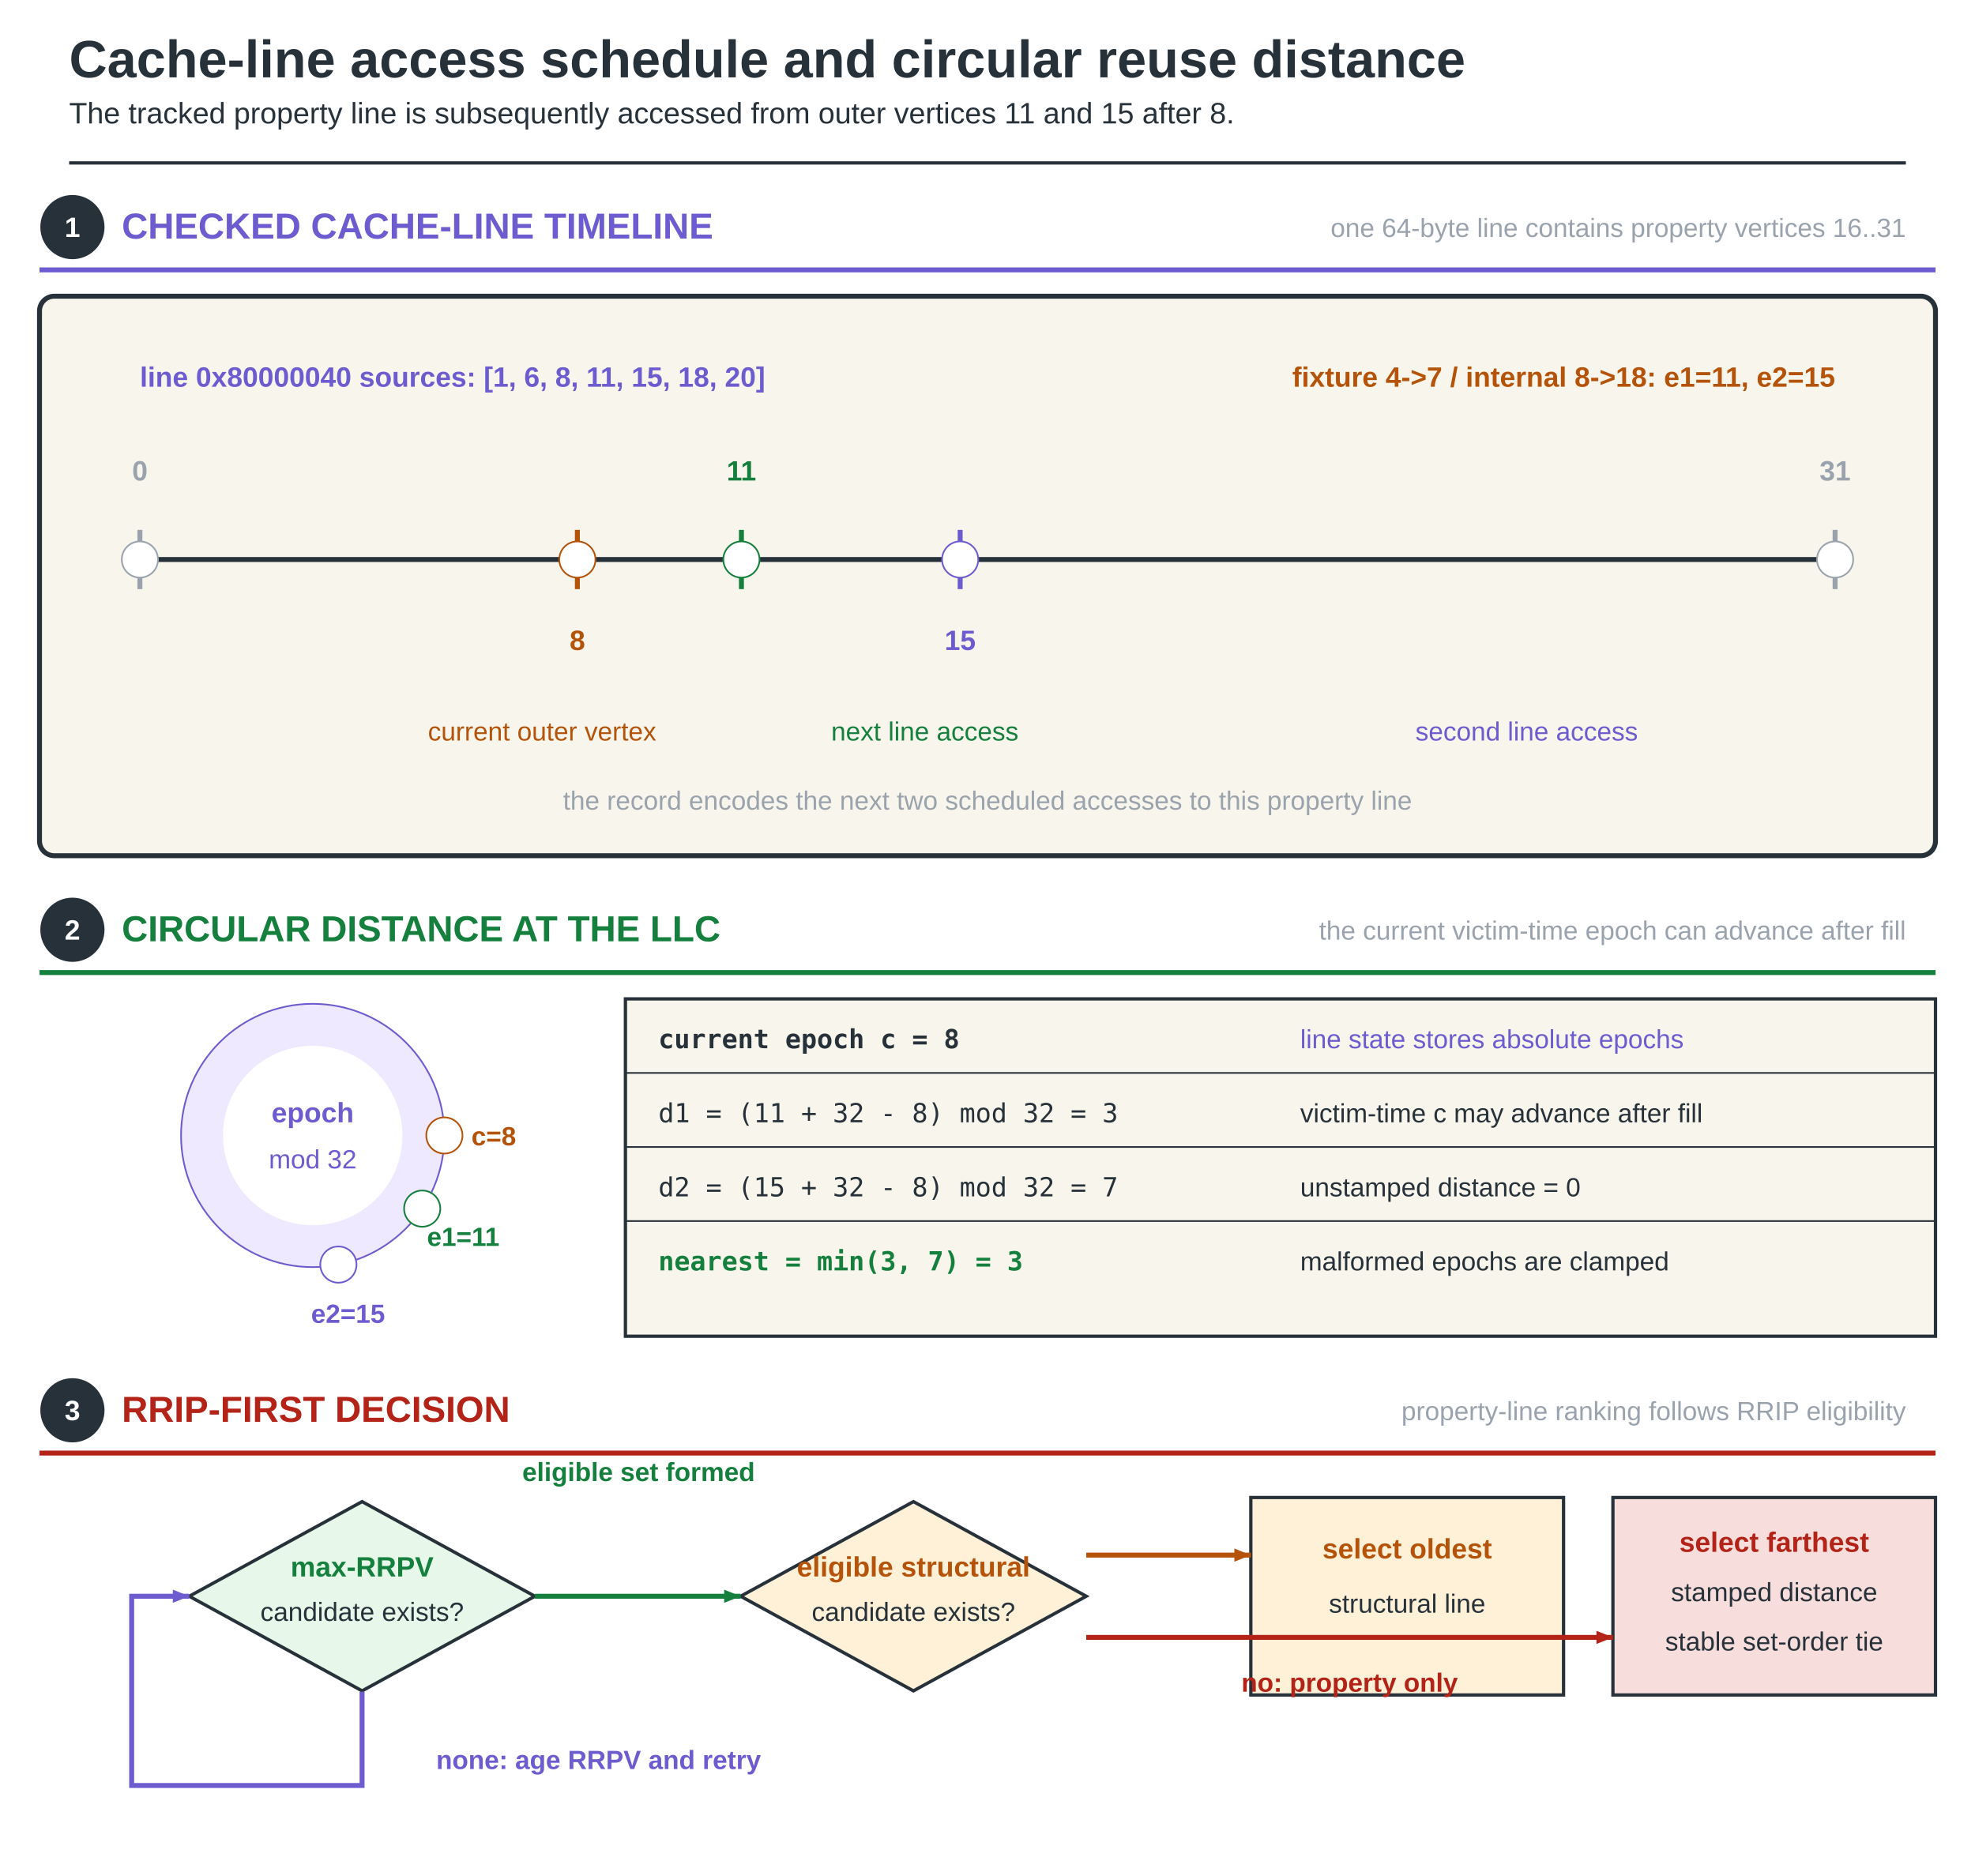
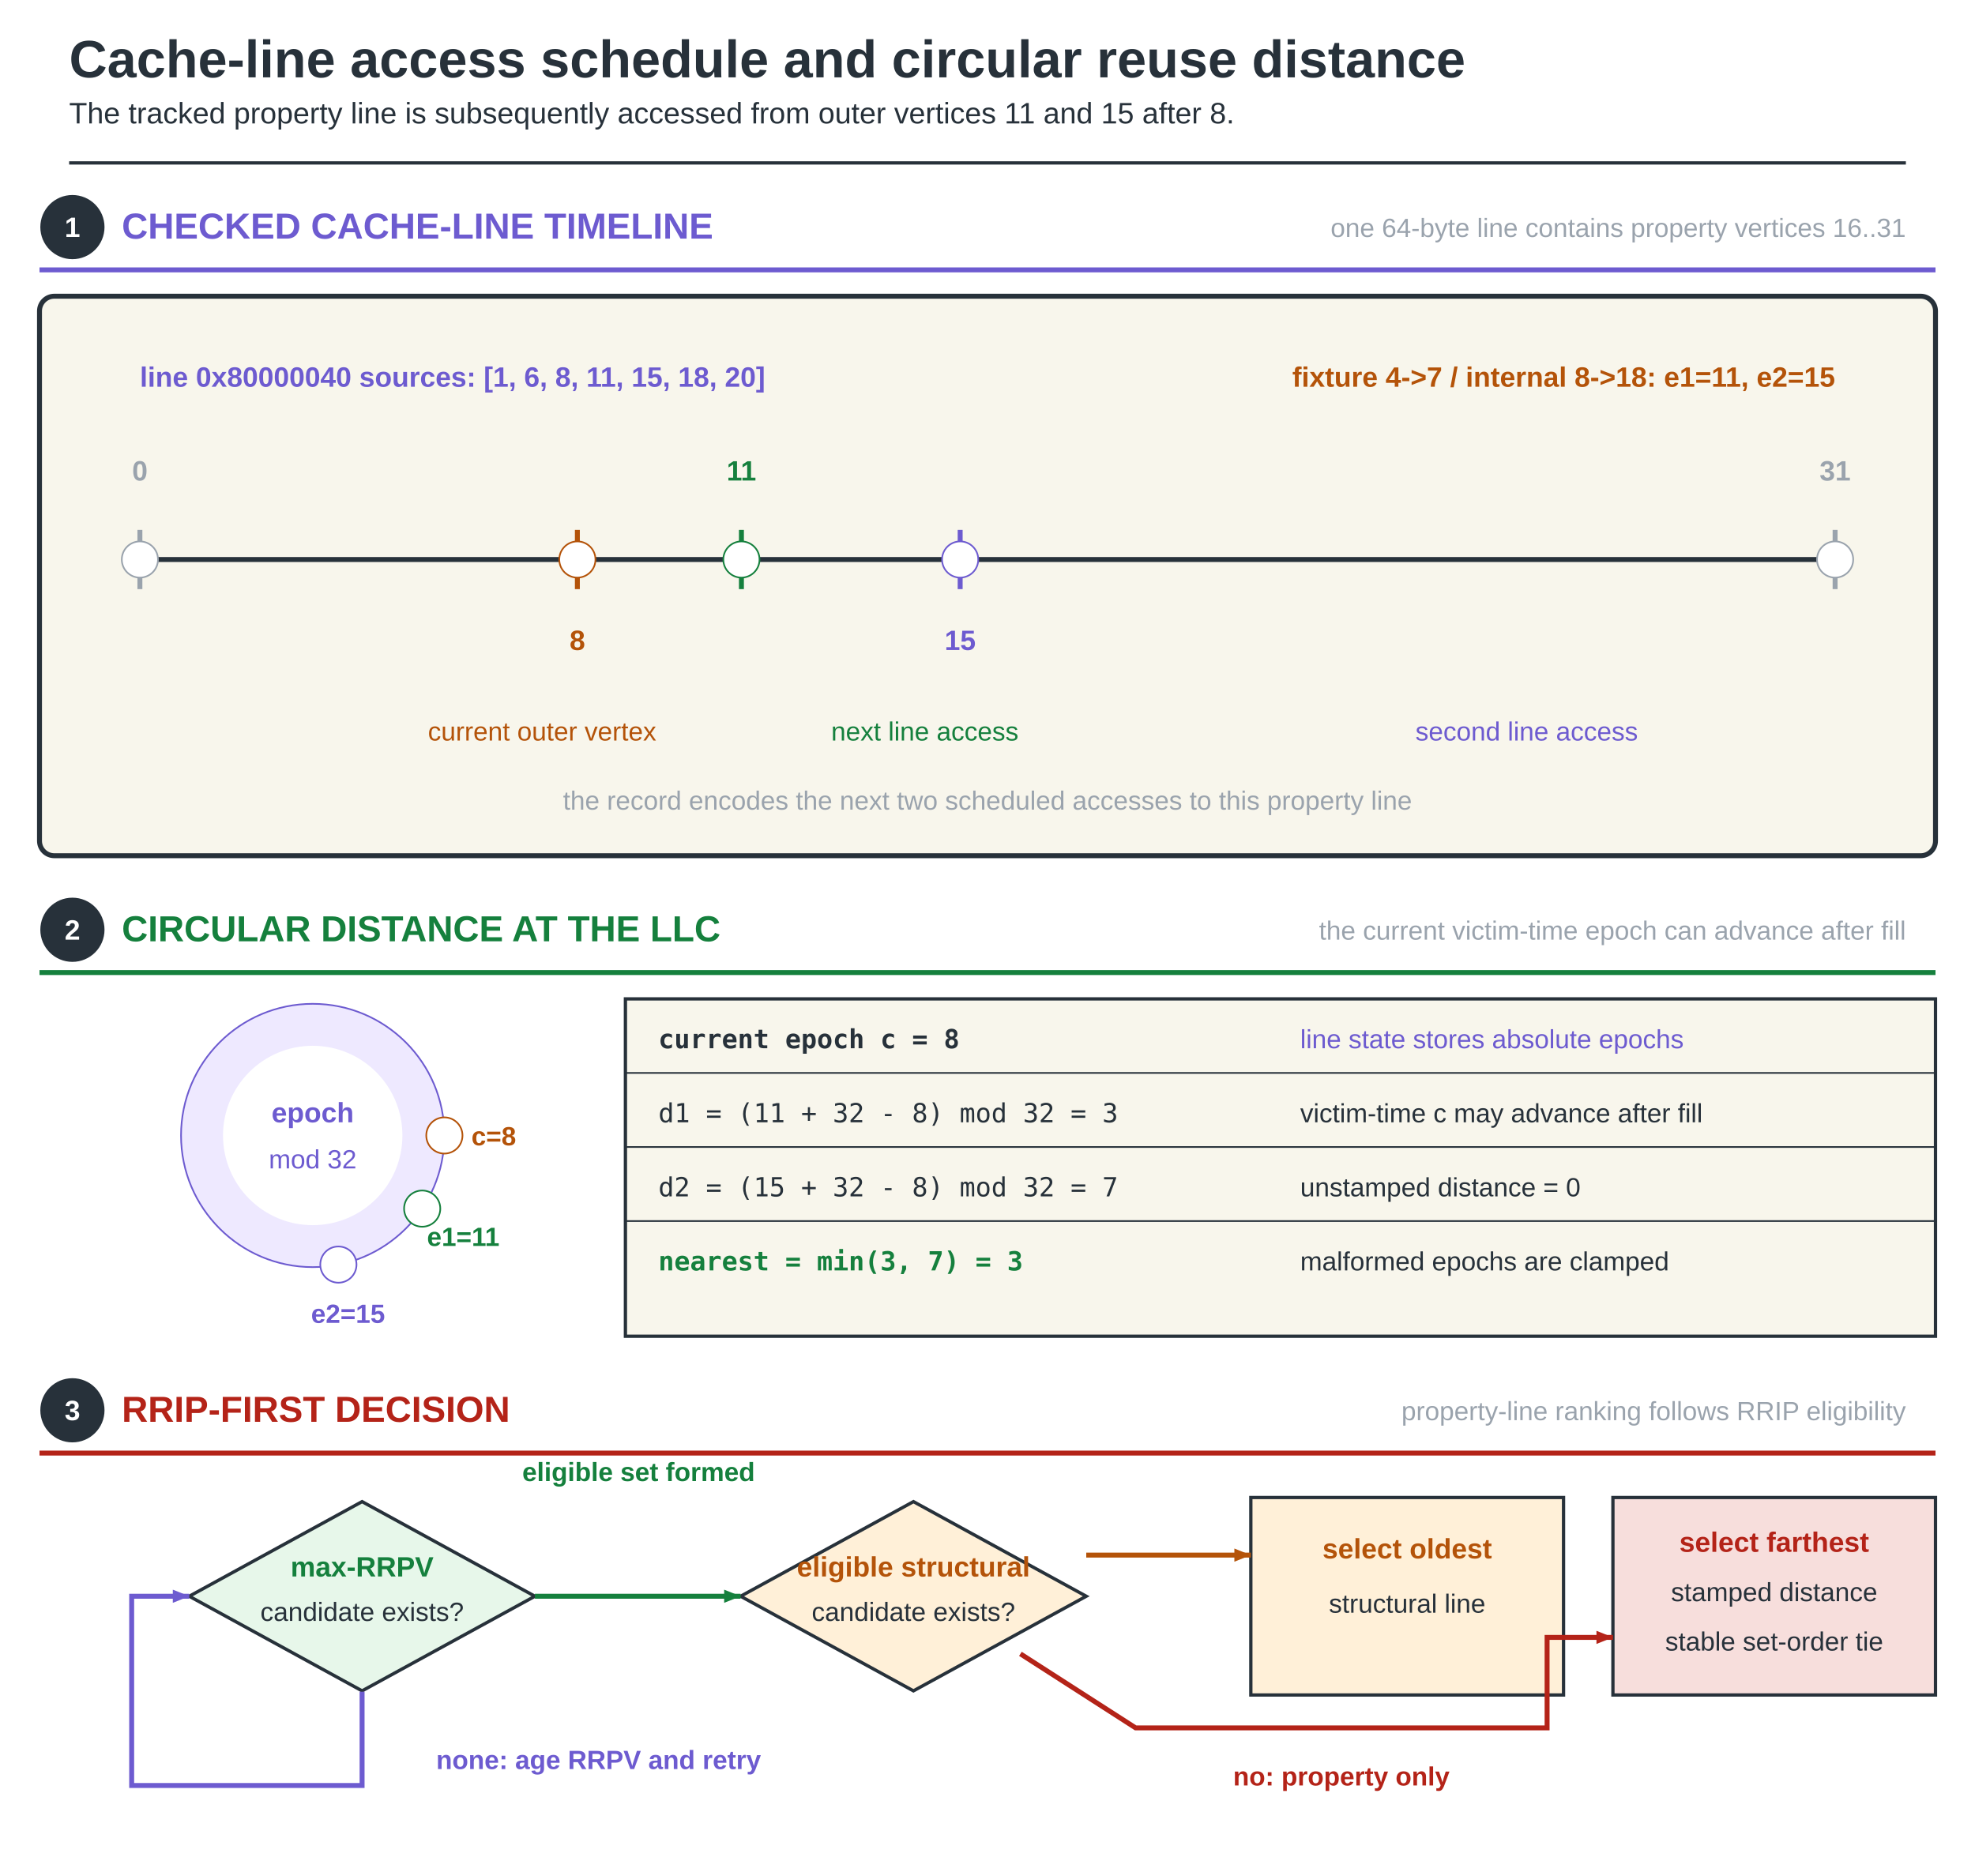
<svg xmlns="http://www.w3.org/2000/svg" width="1200" height="1140" viewBox="0 0 1200 1140" role="img" aria-labelledby="title desc" fill="#27313A" data-figure-schema="ecg-public/v1">
  <defs>
    <marker id="arrow-blue" viewBox="0 0 10 8" markerWidth="10" markerHeight="8" refX="10" refY="4" orient="auto" markerUnits="userSpaceOnUse">
      <path d="M0 0 L10 4 L0 8 Z" fill="#1769C2" />
    </marker>
    <marker id="arrow-green" viewBox="0 0 10 8" markerWidth="10" markerHeight="8" refX="10" refY="4" orient="auto" markerUnits="userSpaceOnUse">
      <path d="M0 0 L10 4 L0 8 Z" fill="#15803D" />
    </marker>
    <marker id="arrow-amber" viewBox="0 0 10 8" markerWidth="10" markerHeight="8" refX="10" refY="4" orient="auto" markerUnits="userSpaceOnUse">
      <path d="M0 0 L10 4 L0 8 Z" fill="#B45309" />
    </marker>
    <marker id="arrow-red" viewBox="0 0 10 8" markerWidth="10" markerHeight="8" refX="10" refY="4" orient="auto" markerUnits="userSpaceOnUse">
      <path d="M0 0 L10 4 L0 8 Z" fill="#B42318" />
    </marker>
    <marker id="arrow-purple" viewBox="0 0 10 8" markerWidth="10" markerHeight="8" refX="10" refY="4" orient="auto" markerUnits="userSpaceOnUse">
      <path d="M0 0 L10 4 L0 8 Z" fill="#6D5BD0" />
    </marker>
    <marker id="arrow-gray" viewBox="0 0 10 8" markerWidth="10" markerHeight="8" refX="10" refY="4" orient="auto" markerUnits="userSpaceOnUse">
      <path d="M0 0 L10 4 L0 8 Z" fill="#9AA3AD" />
    </marker>
    <marker id="arrow-ink" viewBox="0 0 10 8" markerWidth="10" markerHeight="8" refX="10" refY="4" orient="auto" markerUnits="userSpaceOnUse">
      <path d="M0 0 L10 4 L0 8 Z" fill="#27313A" />
    </marker>
    <style>
      :root { color-scheme: light dark; }
      @media (prefers-color-scheme: dark) {
        [fill="#FFFFFF"]{fill:#1E2327}[stroke="#FFFFFF"]{stroke:#1E2327}
        [fill="#F8F6EC"]{fill:#252A2E}[stroke="#F8F6EC"]{stroke:#252A2E}
        [fill="#EDF5FF"]{fill:#273846}[stroke="#EDF5FF"]{stroke:#273846}
        [fill="#E7F7EA"]{fill:#24382A}[stroke="#E7F7EA"]{stroke:#24382A}
        [fill="#FFF0D8"]{fill:#3B3122}[stroke="#FFF0D8"]{stroke:#3B3122}
        [fill="#F7DEDC"]{fill:#3D292A}[stroke="#F7DEDC"]{stroke:#3D292A}
        [fill="#EEE9FF"]{fill:#302C3C}[stroke="#EEE9FF"]{stroke:#302C3C}
        [fill="#27313A"]{fill:#ECE7DD}[stroke="#27313A"]{stroke:#ECE7DD}
        [fill="#9AA3AD"]{fill:#747D86}[stroke="#9AA3AD"]{stroke:#747D86}
        [fill="#1769C2"]{fill:#63A8FF}[stroke="#1769C2"]{stroke:#63A8FF}
        [fill="#15803D"]{fill:#63D68B}[stroke="#15803D"]{stroke:#63D68B}
        [fill="#B45309"]{fill:#F0B35A}[stroke="#B45309"]{stroke:#F0B35A}
        [fill="#6D5BD0"]{fill:#A79BF0}[stroke="#6D5BD0"]{stroke:#A79BF0}
        [fill="#B42318"]{fill:#F09B95}[stroke="#B42318"]{stroke:#F09B95}
      }
      .sans{font-family:Arial,Helvetica,sans-serif}
      .mono{font-family:"SFMono-Regular",Consolas,monospace}
      .title{font-size:32px;font-weight:700}
      .subtitle{font-size:18px}
      .heading{font-size:22px;font-weight:700}
      .label{font-size:17px;font-weight:700}
      .body{font-size:16px}
</style>
  </defs>
  <rect x="0" y="0" width="1200" height="1140" fill="#FFFFFF" />
  <text x="42" y="47" text-anchor="start" class="sans title" fill="#27313A" font-weight="700">Cache-line access schedule and circular reuse distance</text>
  <text x="42" y="75" text-anchor="start" class="sans subtitle" fill="#27313A">The tracked property line is subsequently accessed from outer vertices 11 and 15 after 8.</text>
  <line x1="42" y1="99" x2="1158" y2="99" stroke="#27313A" stroke-width="2" />
  <circle cx="44" cy="138" r="19" fill="#27313A" stroke="#27313A" stroke-width="1" />
  <text x="44" y="144" text-anchor="middle" class="sans label" fill="#FFFFFF" font-weight="700">1</text>
  <text x="74" y="145" text-anchor="start" class="sans heading" fill="#6D5BD0" font-weight="700">CHECKED CACHE-LINE TIMELINE</text>
  <text x="1158" y="144" text-anchor="end" class="sans body" fill="#9AA3AD">one 64-byte line contains property vertices 16..31</text>
  <line x1="24" y1="164" x2="1176" y2="164" stroke="#6D5BD0" stroke-width="3" />
  <rect x="24" y="180" width="1152" height="340" rx="9" fill="#F8F6EC" stroke="#27313A" stroke-width="3" />
  <line x1="85" y1="340" x2="1115" y2="340" stroke="#27313A" stroke-width="3" />
  <line x1="85.0" y1="322" x2="85.0" y2="358" stroke="#9AA3AD" stroke-width="3" />
  <circle cx="85.0" cy="340" r="11" fill="#FFFFFF" stroke="#9AA3AD" stroke-width="1" />
  <text x="85.0" y="292" text-anchor="middle" class="sans label" fill="#9AA3AD" font-weight="700">0</text>
  <line x1="350.806" y1="322" x2="350.806" y2="358" stroke="#B45309" stroke-width="3" />
  <circle cx="350.806" cy="340" r="11" fill="#FFFFFF" stroke="#B45309" stroke-width="1" />
  <text x="350.806" y="395" text-anchor="middle" class="sans label" fill="#B45309" font-weight="700">8</text>
  <line x1="450.484" y1="322" x2="450.484" y2="358" stroke="#15803D" stroke-width="3" />
  <circle cx="450.484" cy="340" r="11" fill="#FFFFFF" stroke="#15803D" stroke-width="1" />
  <text x="450.484" y="292" text-anchor="middle" class="sans label" fill="#15803D" font-weight="700">11</text>
  <line x1="583.387" y1="322" x2="583.387" y2="358" stroke="#6D5BD0" stroke-width="3" />
  <circle cx="583.387" cy="340" r="11" fill="#FFFFFF" stroke="#6D5BD0" stroke-width="1" />
  <text x="583.387" y="395" text-anchor="middle" class="sans label" fill="#6D5BD0" font-weight="700">15</text>
  <line x1="1115.0" y1="322" x2="1115.0" y2="358" stroke="#9AA3AD" stroke-width="3" />
  <circle cx="1115.0" cy="340" r="11" fill="#FFFFFF" stroke="#9AA3AD" stroke-width="1" />
  <text x="1115.0" y="292" text-anchor="middle" class="sans label" fill="#9AA3AD" font-weight="700">31</text>
  <text x="85" y="235" text-anchor="start" class="sans label" fill="#6D5BD0" font-weight="700">line 0x80000040 sources: [1, 6, 8, 11, 15, 18, 20]</text>
  <text x="1115" y="235" text-anchor="end" class="sans label" fill="#B45309" font-weight="700">fixture 4-&gt;7 / internal 8-&gt;18: e1=11, e2=15</text>
  <text x="260" y="450" text-anchor="start" class="sans body" fill="#B45309">current outer vertex</text>
  <text x="505" y="450" text-anchor="start" class="sans body" fill="#15803D">next line access</text>
  <text x="860" y="450" text-anchor="start" class="sans body" fill="#6D5BD0">second line access</text>
  <text x="600" y="492" text-anchor="middle" class="sans body" fill="#9AA3AD">the record encodes the next two scheduled accesses to this property line</text>
  <circle cx="44" cy="565" r="19" fill="#27313A" stroke="#27313A" stroke-width="1" />
  <text x="44" y="571" text-anchor="middle" class="sans label" fill="#FFFFFF" font-weight="700">2</text>
  <text x="74" y="572" text-anchor="start" class="sans heading" fill="#15803D" font-weight="700">CIRCULAR DISTANCE AT THE LLC</text>
  <text x="1158" y="571" text-anchor="end" class="sans body" fill="#9AA3AD">the current victim-time epoch can advance after fill</text>
  <line x1="24" y1="591" x2="1176" y2="591" stroke="#15803D" stroke-width="3" />
  <circle cx="190" cy="690" r="80" fill="#EEE9FF" stroke="#6D5BD0" stroke-width="1" />
  <circle cx="190" cy="690" r="54" fill="#FFFFFF" stroke="#FFFFFF" stroke-width="1" />
  <text x="190" y="682" text-anchor="middle" class="sans label" fill="#6D5BD0" font-weight="700">epoch</text>
  <text x="190" y="710" text-anchor="middle" class="sans body" fill="#6D5BD0">mod 32</text>
  <circle cx="270.0" cy="690.0" r="11" fill="#FFFFFF" stroke="#B45309" stroke-width="1" />
  <text x="300.0" y="696.0" text-anchor="middle" class="sans body" fill="#B45309" font-weight="700">c=8</text>
  <circle cx="256.518" cy="734.446" r="11" fill="#FFFFFF" stroke="#15803D" stroke-width="1" />
  <text x="281.462" y="757.113" text-anchor="middle" class="sans body" fill="#15803D" font-weight="700">e1=11</text>
  <circle cx="205.607" cy="768.463" r="11" fill="#FFFFFF" stroke="#6D5BD0" stroke-width="1" />
  <text x="211.46" y="803.886" text-anchor="middle" class="sans body" fill="#6D5BD0" font-weight="700">e2=15</text>
  <rect x="380" y="607" width="796" height="205" rx="0" fill="#F8F6EC" stroke="#27313A" stroke-width="2" />
  <line x1="380" y1="652" x2="1176" y2="652" stroke="#27313A" stroke-width="1" />
  <line x1="380" y1="697" x2="1176" y2="697" stroke="#27313A" stroke-width="1" />
  <line x1="380" y1="742" x2="1176" y2="742" stroke="#27313A" stroke-width="1" />
  <text x="400" y="637" text-anchor="start" class="mono body" fill="#27313A" font-weight="700">current epoch c = 8</text>
  <text x="400" y="682" text-anchor="start" class="mono body" fill="#27313A">d1 = (11 + 32 - 8) mod 32 = 3</text>
  <text x="400" y="727" text-anchor="start" class="mono body" fill="#27313A">d2 = (15 + 32 - 8) mod 32 = 7</text>
  <text x="400" y="772" text-anchor="start" class="mono body" fill="#15803D" font-weight="700">nearest = min(3, 7) = 3</text>
  <text x="790" y="637" text-anchor="start" class="sans body" fill="#6D5BD0">line state stores absolute epochs</text>
  <text x="790" y="682" text-anchor="start" class="sans body" fill="#27313A">victim-time c may advance after fill</text>
  <text x="790" y="727" text-anchor="start" class="sans body" fill="#27313A">unstamped distance = 0</text>
  <text x="790" y="772" text-anchor="start" class="sans body" fill="#27313A">malformed epochs are clamped</text>
  <circle cx="44" cy="857" r="19" fill="#27313A" stroke="#27313A" stroke-width="1" />
  <text x="44" y="863" text-anchor="middle" class="sans label" fill="#FFFFFF" font-weight="700">3</text>
  <text x="74" y="864" text-anchor="start" class="sans heading" fill="#B42318" font-weight="700">RRIP-FIRST DECISION</text>
  <text x="1158" y="863" text-anchor="end" class="sans body" fill="#9AA3AD">property-line ranking follows RRIP eligibility</text>
  <line x1="24" y1="883" x2="1176" y2="883" stroke="#B42318" stroke-width="3" />
  <polygon points="220,912.5 325.0,970 220,1027.5 115.0,970" fill="#E7F7EA" stroke="#27313A" stroke-width="2" />
  <text x="220" y="958" text-anchor="middle" class="sans label" fill="#15803D" font-weight="700">max-RRPV</text>
  <text x="220" y="985" text-anchor="middle" class="sans body" fill="#27313A">candidate exists?</text>
  <polygon points="555,912.5 660.0,970 555,1027.5 450.0,970" fill="#FFF0D8" stroke="#27313A" stroke-width="2" />
  <text x="555" y="958" text-anchor="middle" class="sans label" fill="#B45309" font-weight="700">eligible structural</text>
  <text x="555" y="985" text-anchor="middle" class="sans body" fill="#27313A">candidate exists?</text>
  <rect x="760" y="910" width="190" height="120" rx="0" fill="#FFF0D8" stroke="#27313A" stroke-width="2" />
  <text x="855" y="947" text-anchor="middle" class="sans label" fill="#B45309" font-weight="700">select oldest</text>
  <text x="855" y="980" text-anchor="middle" class="sans body" fill="#27313A">structural line</text>
  <rect x="980" y="910" width="196" height="120" rx="0" fill="#F7DEDC" stroke="#27313A" stroke-width="2" />
  <text x="1078" y="943" text-anchor="middle" class="sans label" fill="#B42318" font-weight="700">select farthest</text>
  <text x="1078" y="973" text-anchor="middle" class="sans body" fill="#27313A">stamped distance</text>
  <text x="1078" y="1003" text-anchor="middle" class="sans body" fill="#27313A">stable set-order tie</text>
  <path d="M325 970 L450 970" fill="none" stroke="#15803D" stroke-width="3" marker-end="url(#arrow-green)" data-flow-kind="control" data-flow-label="eligible set formed" />
  <text x="388" y="900" text-anchor="middle" class="sans body" fill="#15803D" font-weight="700">eligible set formed</text>
  <path d="M660 945 L760 945" fill="none" stroke="#B45309" stroke-width="3" marker-end="url(#arrow-amber)" data-flow-kind="control" data-flow-label="eligible structural" />
-   <path d="M660 995 L980 995" fill="none" stroke="#B42318" stroke-width="3" marker-end="url(#arrow-red)" data-flow-kind="control" data-flow-label="no: property only" />
-   <text x="820" y="1028" text-anchor="middle" class="sans body" fill="#B42318" font-weight="700">no: property only</text>
+   <path d="M620 1005 L690 1050 L940 1050 L940 995 L980 995" fill="none" stroke="#B42318" stroke-width="3" marker-end="url(#arrow-red)" data-flow-kind="control" data-flow-label="no: property only" />
+   <text x="815" y="1085" text-anchor="middle" class="sans body" fill="#B42318" font-weight="700">no: property only</text>
  <path d="M220 1028 L220 1085 L80 1085 L80 970 L115 970" fill="none" stroke="#6D5BD0" stroke-width="3" marker-end="url(#arrow-purple)" data-flow-kind="loop" data-flow-label="none: age RRPV and retry" />
  <text x="265" y="1075" text-anchor="start" class="sans body" fill="#6D5BD0" font-weight="700">none: age RRPV and retry</text>
</svg>
